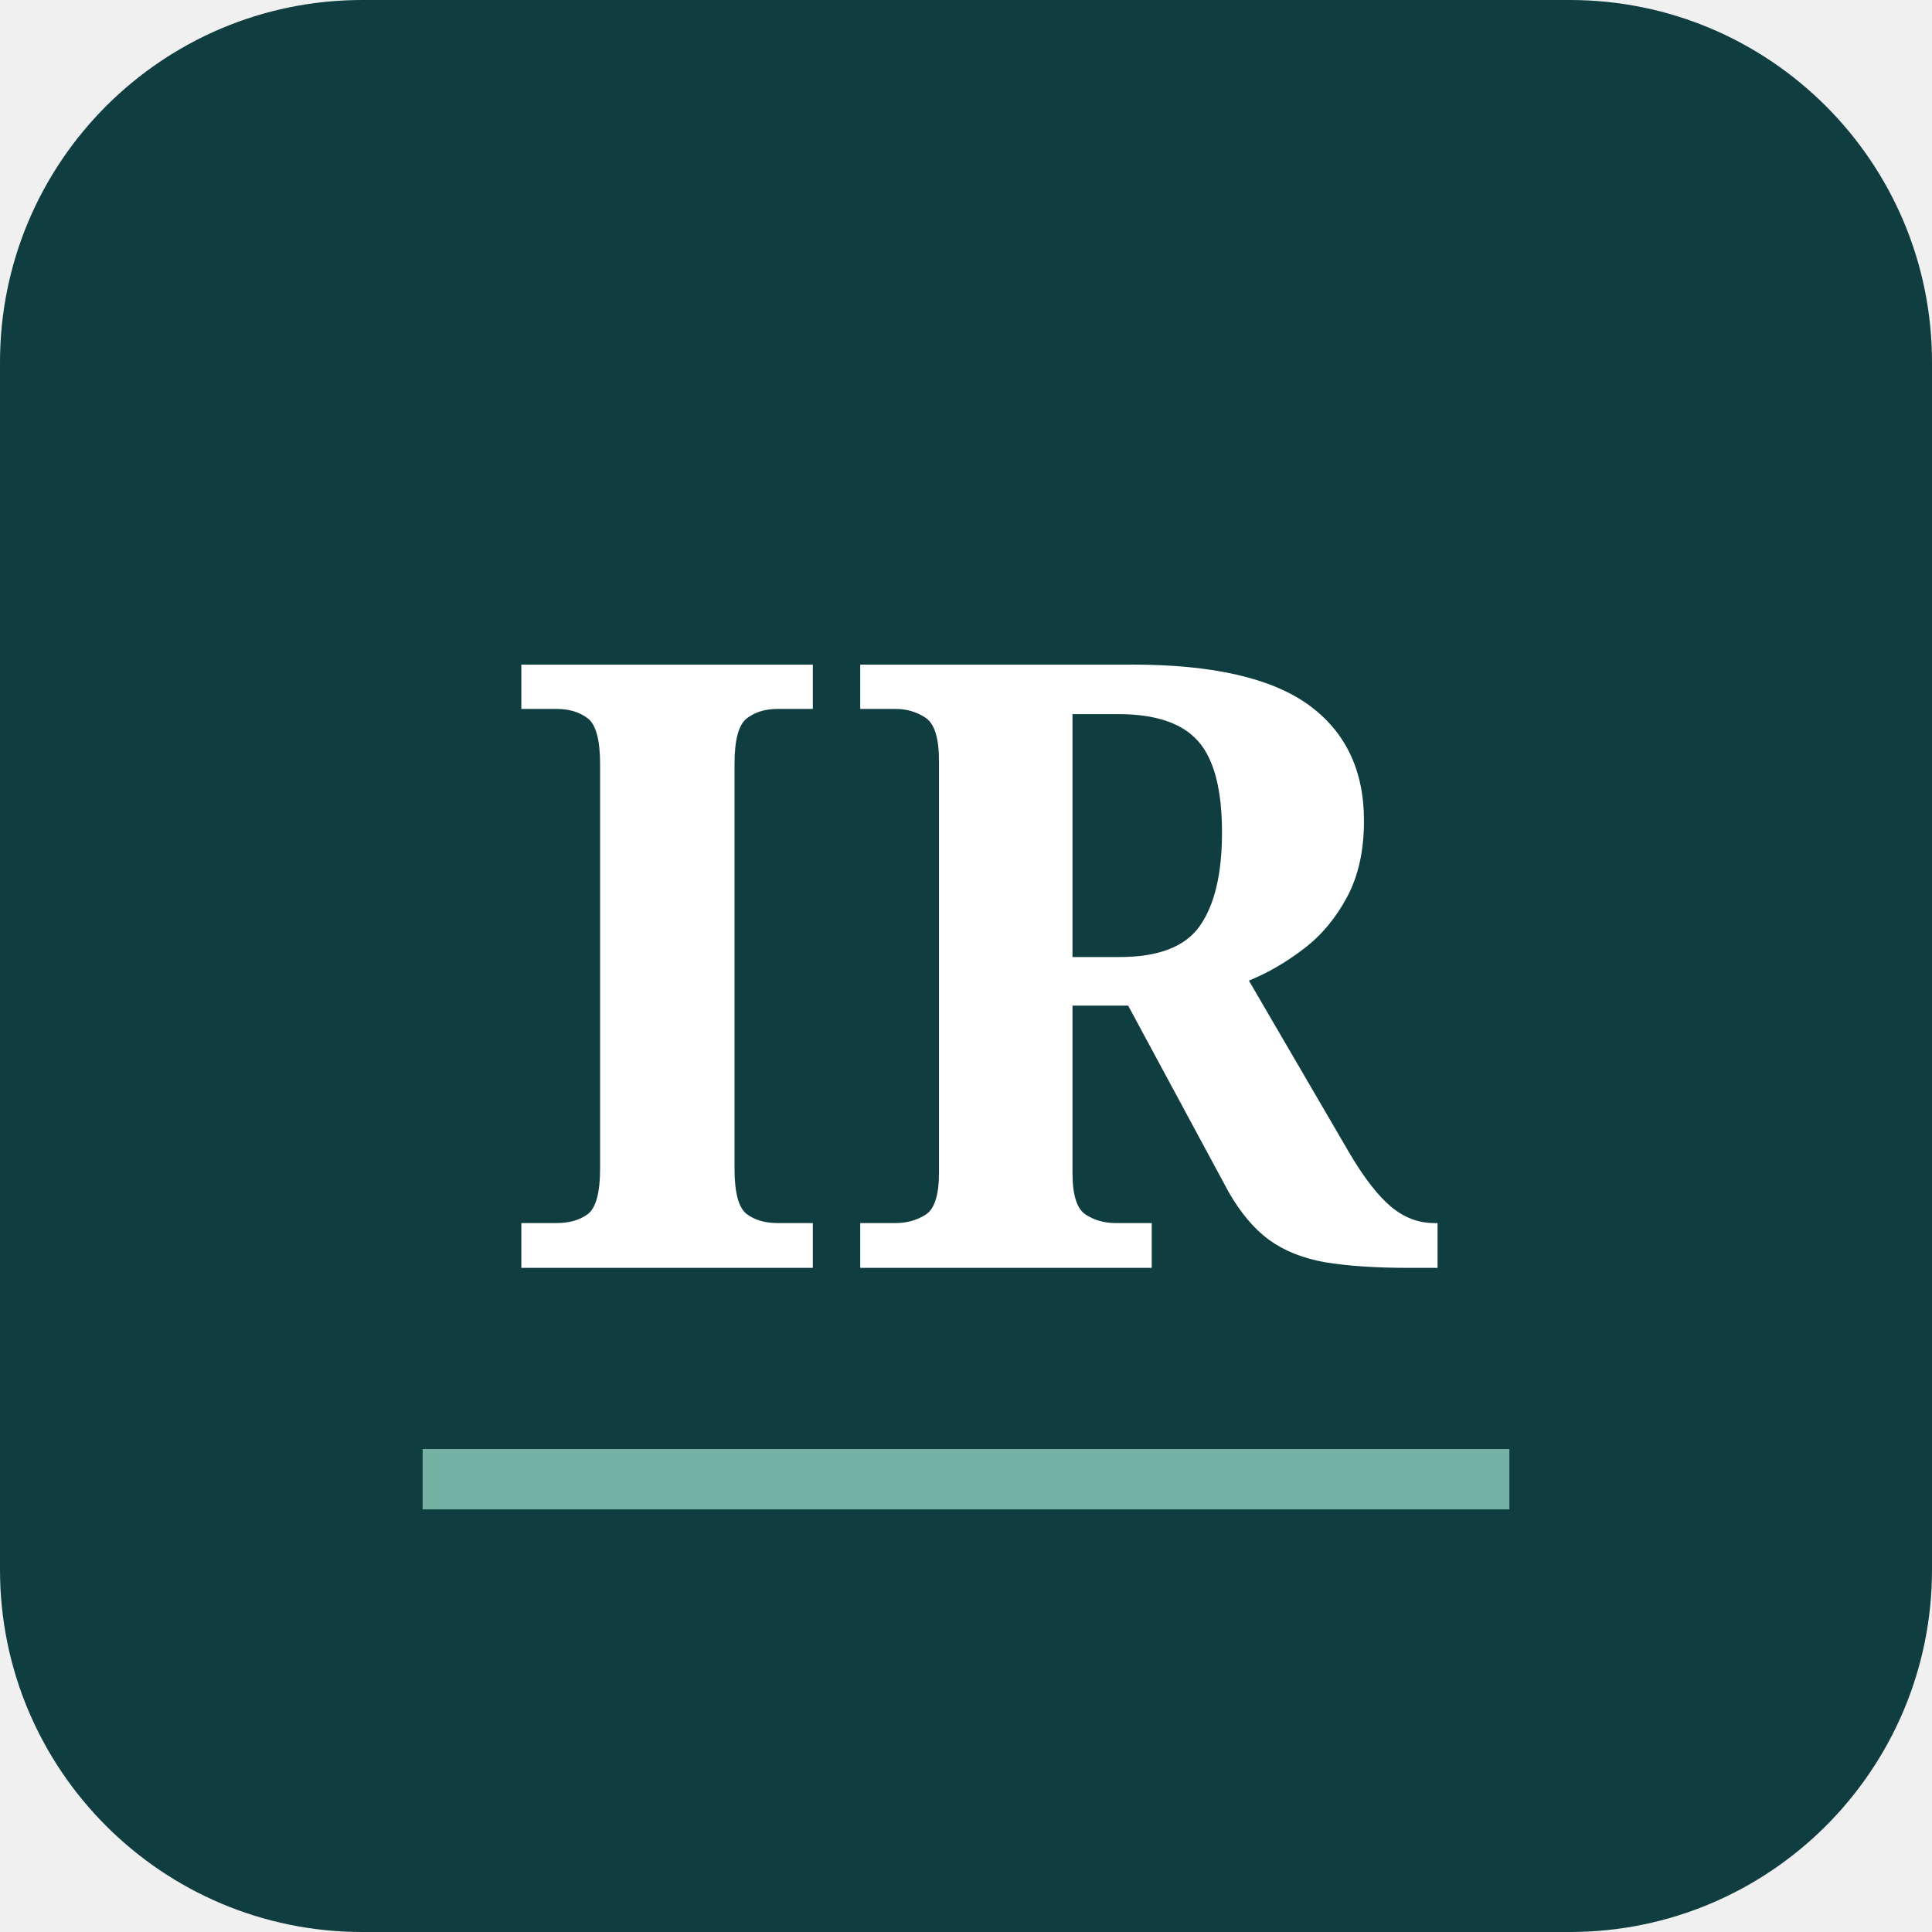
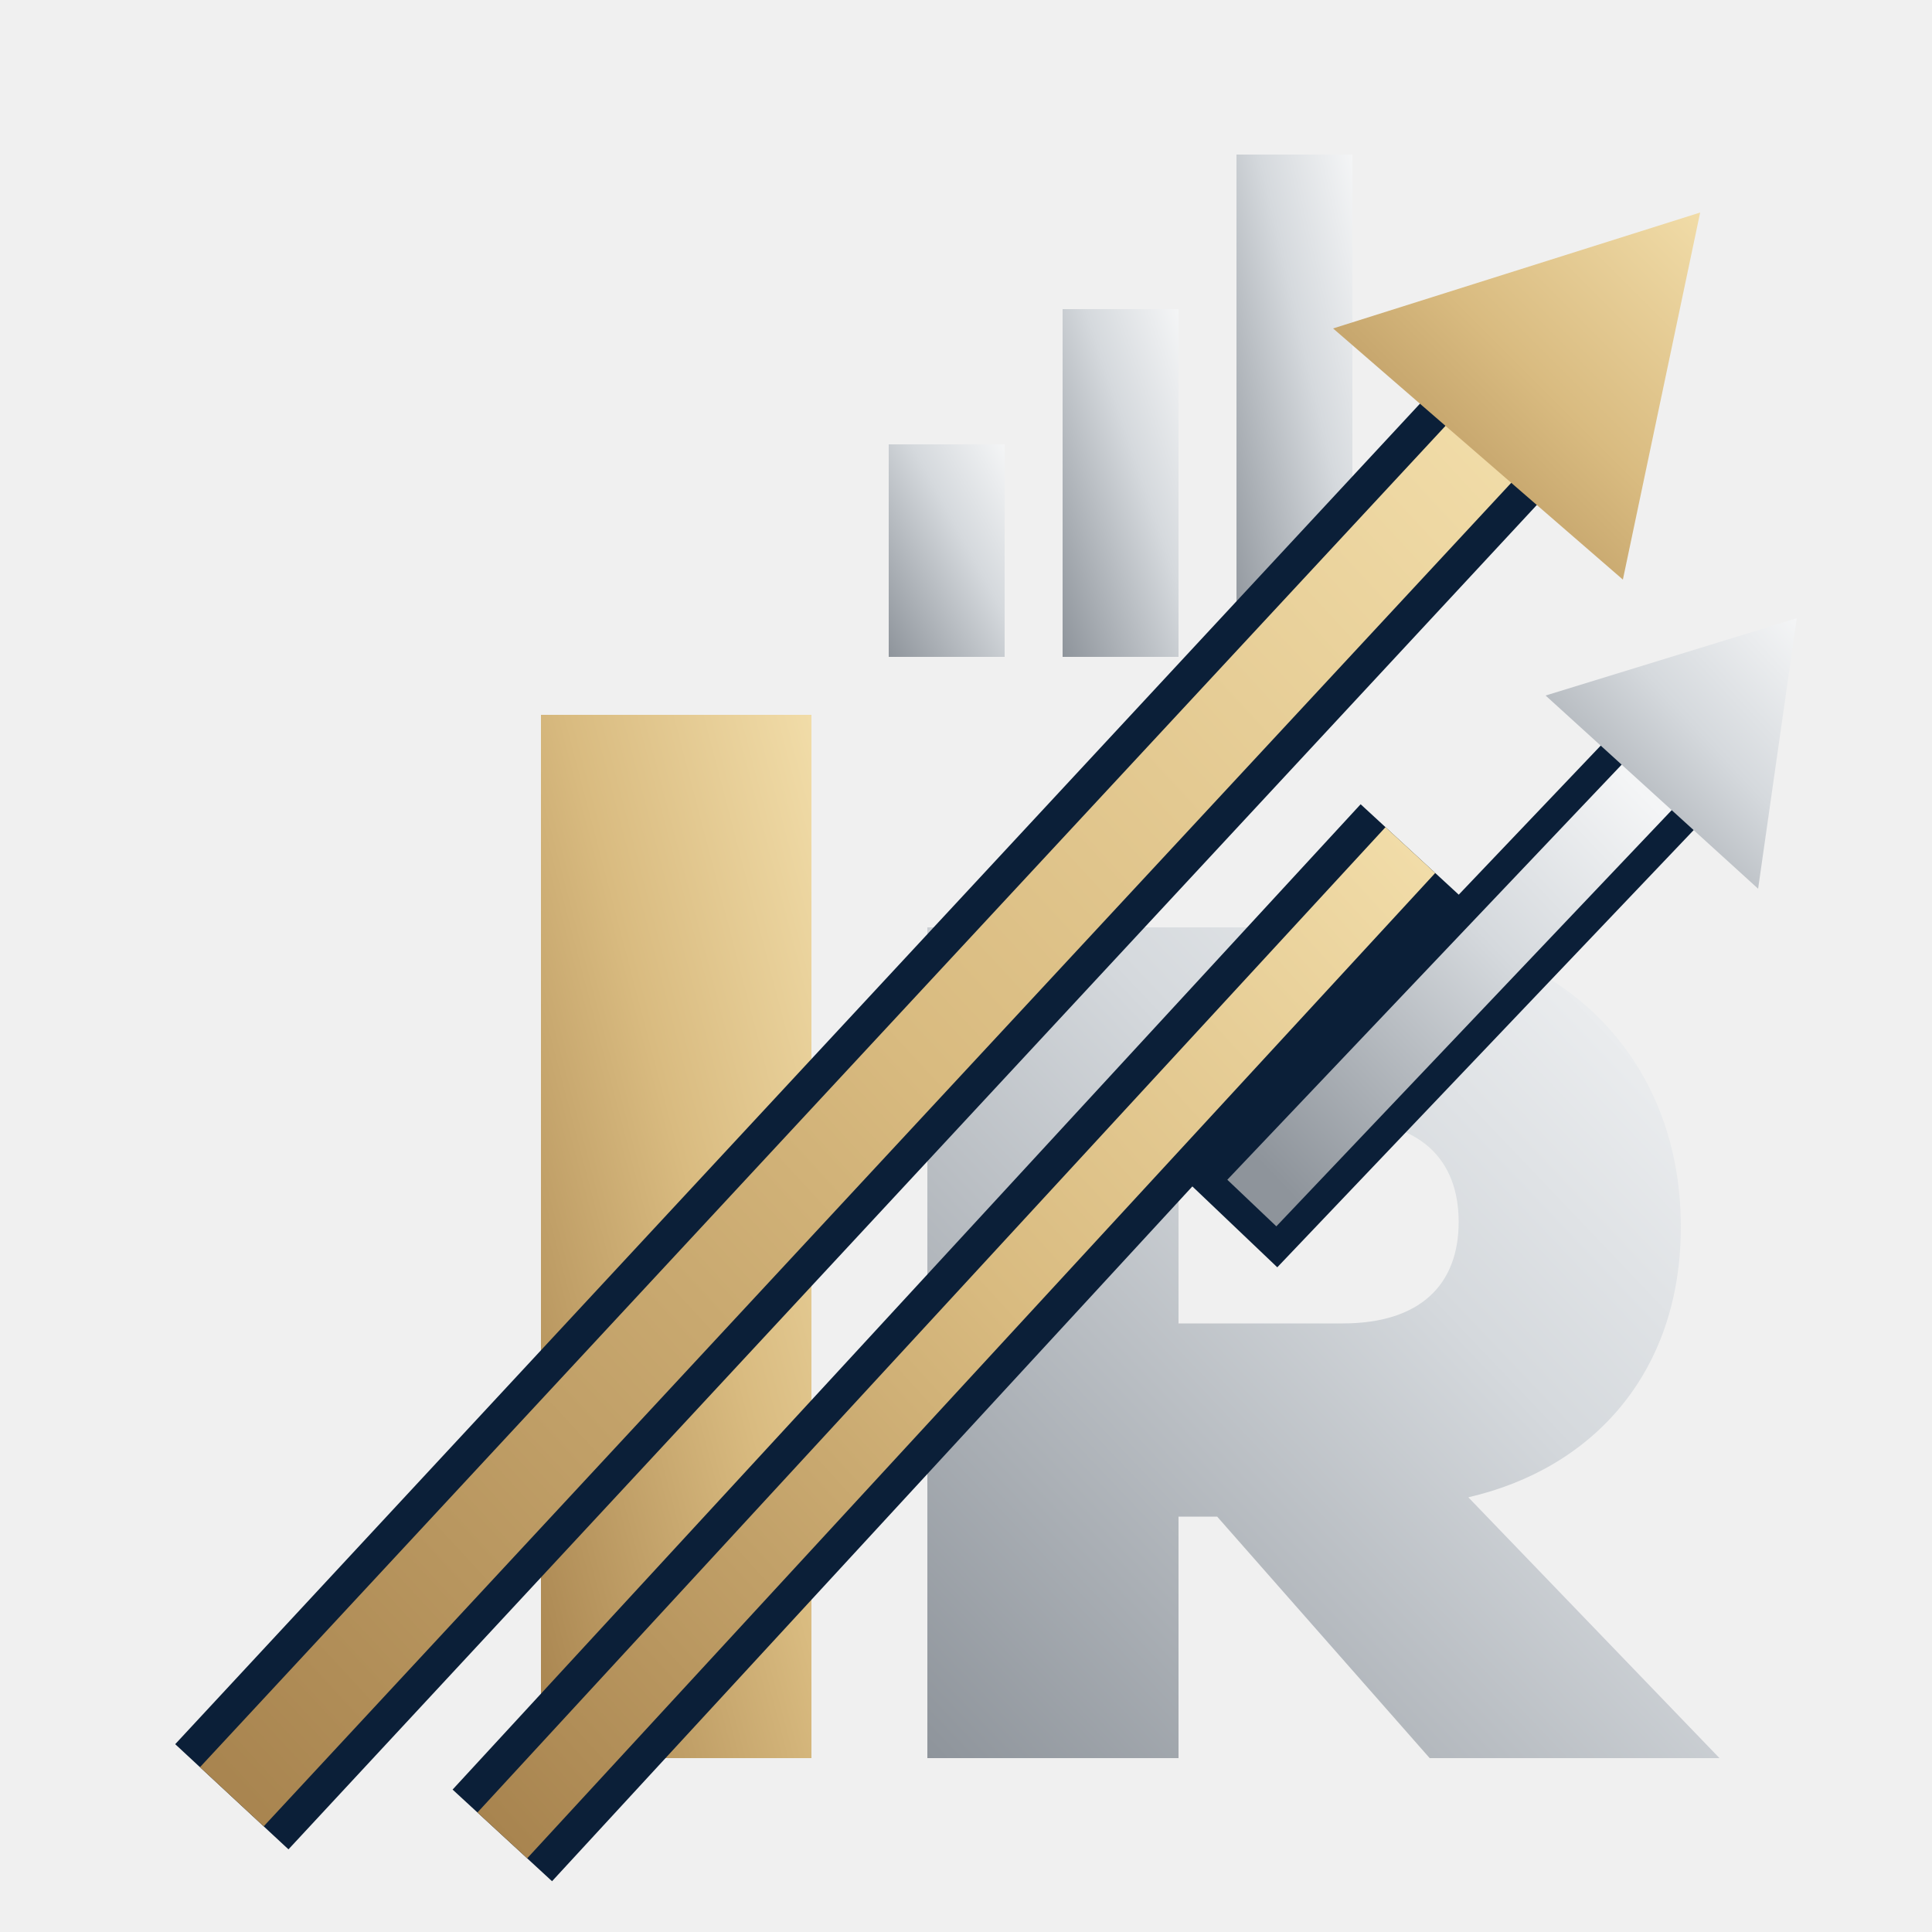
- <svg xmlns="http://www.w3.org/2000/svg" viewBox="0 0 64 64">
-   <rect width="64" height="64" rx="12" fill="#103e40" />
-   <text x="32" y="42" font-family="Georgia,serif" font-size="28" font-weight="700" fill="#fff" text-anchor="middle">IR</text>
-   <rect x="14" y="48" width="36" height="2" fill="#75b1a3" />
+ <svg xmlns="http://www.w3.org/2000/svg" viewBox="0 0 200 200" role="img" aria-label="IR Consulting">
+   <defs>
+     <linearGradient id="tg" x1="0" y1="1" x2="1" y2="0">
+       <stop offset="0" stop-color="#a8844f" />
+       <stop offset=".55" stop-color="#d9bb80" />
+       <stop offset="1" stop-color="#f1dca8" />
+     </linearGradient>
+     <linearGradient id="ts" x1="0" y1="1" x2="1" y2="0">
+       <stop offset="0" stop-color="#8e949b" />
+       <stop offset=".6" stop-color="#d5d9dd" />
+       <stop offset="1" stop-color="#f4f5f6" />
+     </linearGradient>
+     <linearGradient id="tsd" x1="0" y1="1" x2="1" y2="0">
+       <stop offset="0" stop-color="#5f666e" />
+       <stop offset="1" stop-color="#9aa1a8" />
+     </linearGradient>
+   </defs>
+   <rect x="92" y="46" width="12" height="22" fill="url(#ts)" />
+   <rect x="110" y="32" width="12" height="36" fill="url(#ts)" />
+   <rect x="128" y="16" width="12" height="52" fill="url(#ts)" />
+   <rect x="56" y="74" width="28" height="108" fill="url(#tg)" />
+   <path fill="url(#ts)" fill-rule="evenodd" d="M96 96H140C161 96 174 109 174 127C174 142 165 152 152 155L178 182H148L126 157H122V182H96ZM122 116V137H139C147 137 151 133 151 126.5C151 120 147 116 139 116Z" />
+   <line x1="132" y1="122" x2="172" y2="80" stroke="#0b1f38" stroke-width="13" stroke-linecap="square" />
+   <line x1="132" y1="122" x2="170" y2="82" stroke="url(#ts)" stroke-width="7" stroke-linecap="square" />
+   <path d="M186 64L182 92L160 72Z" fill="url(#ts)" />
+   <line x1="24" y1="186" x2="154" y2="46" stroke="#0b1f38" stroke-width="16" />
+   <line x1="24" y1="186" x2="154" y2="46" stroke="url(#tg)" stroke-width="9" />
+   <line x1="52" y1="190" x2="146" y2="88" stroke="#0b1f38" stroke-width="14" />
+   <line x1="52" y1="190" x2="146" y2="88" stroke="url(#tg)" stroke-width="7" />
+   <path d="M176 22L168 60L138 34Z" fill="url(#tg)" />
</svg>
